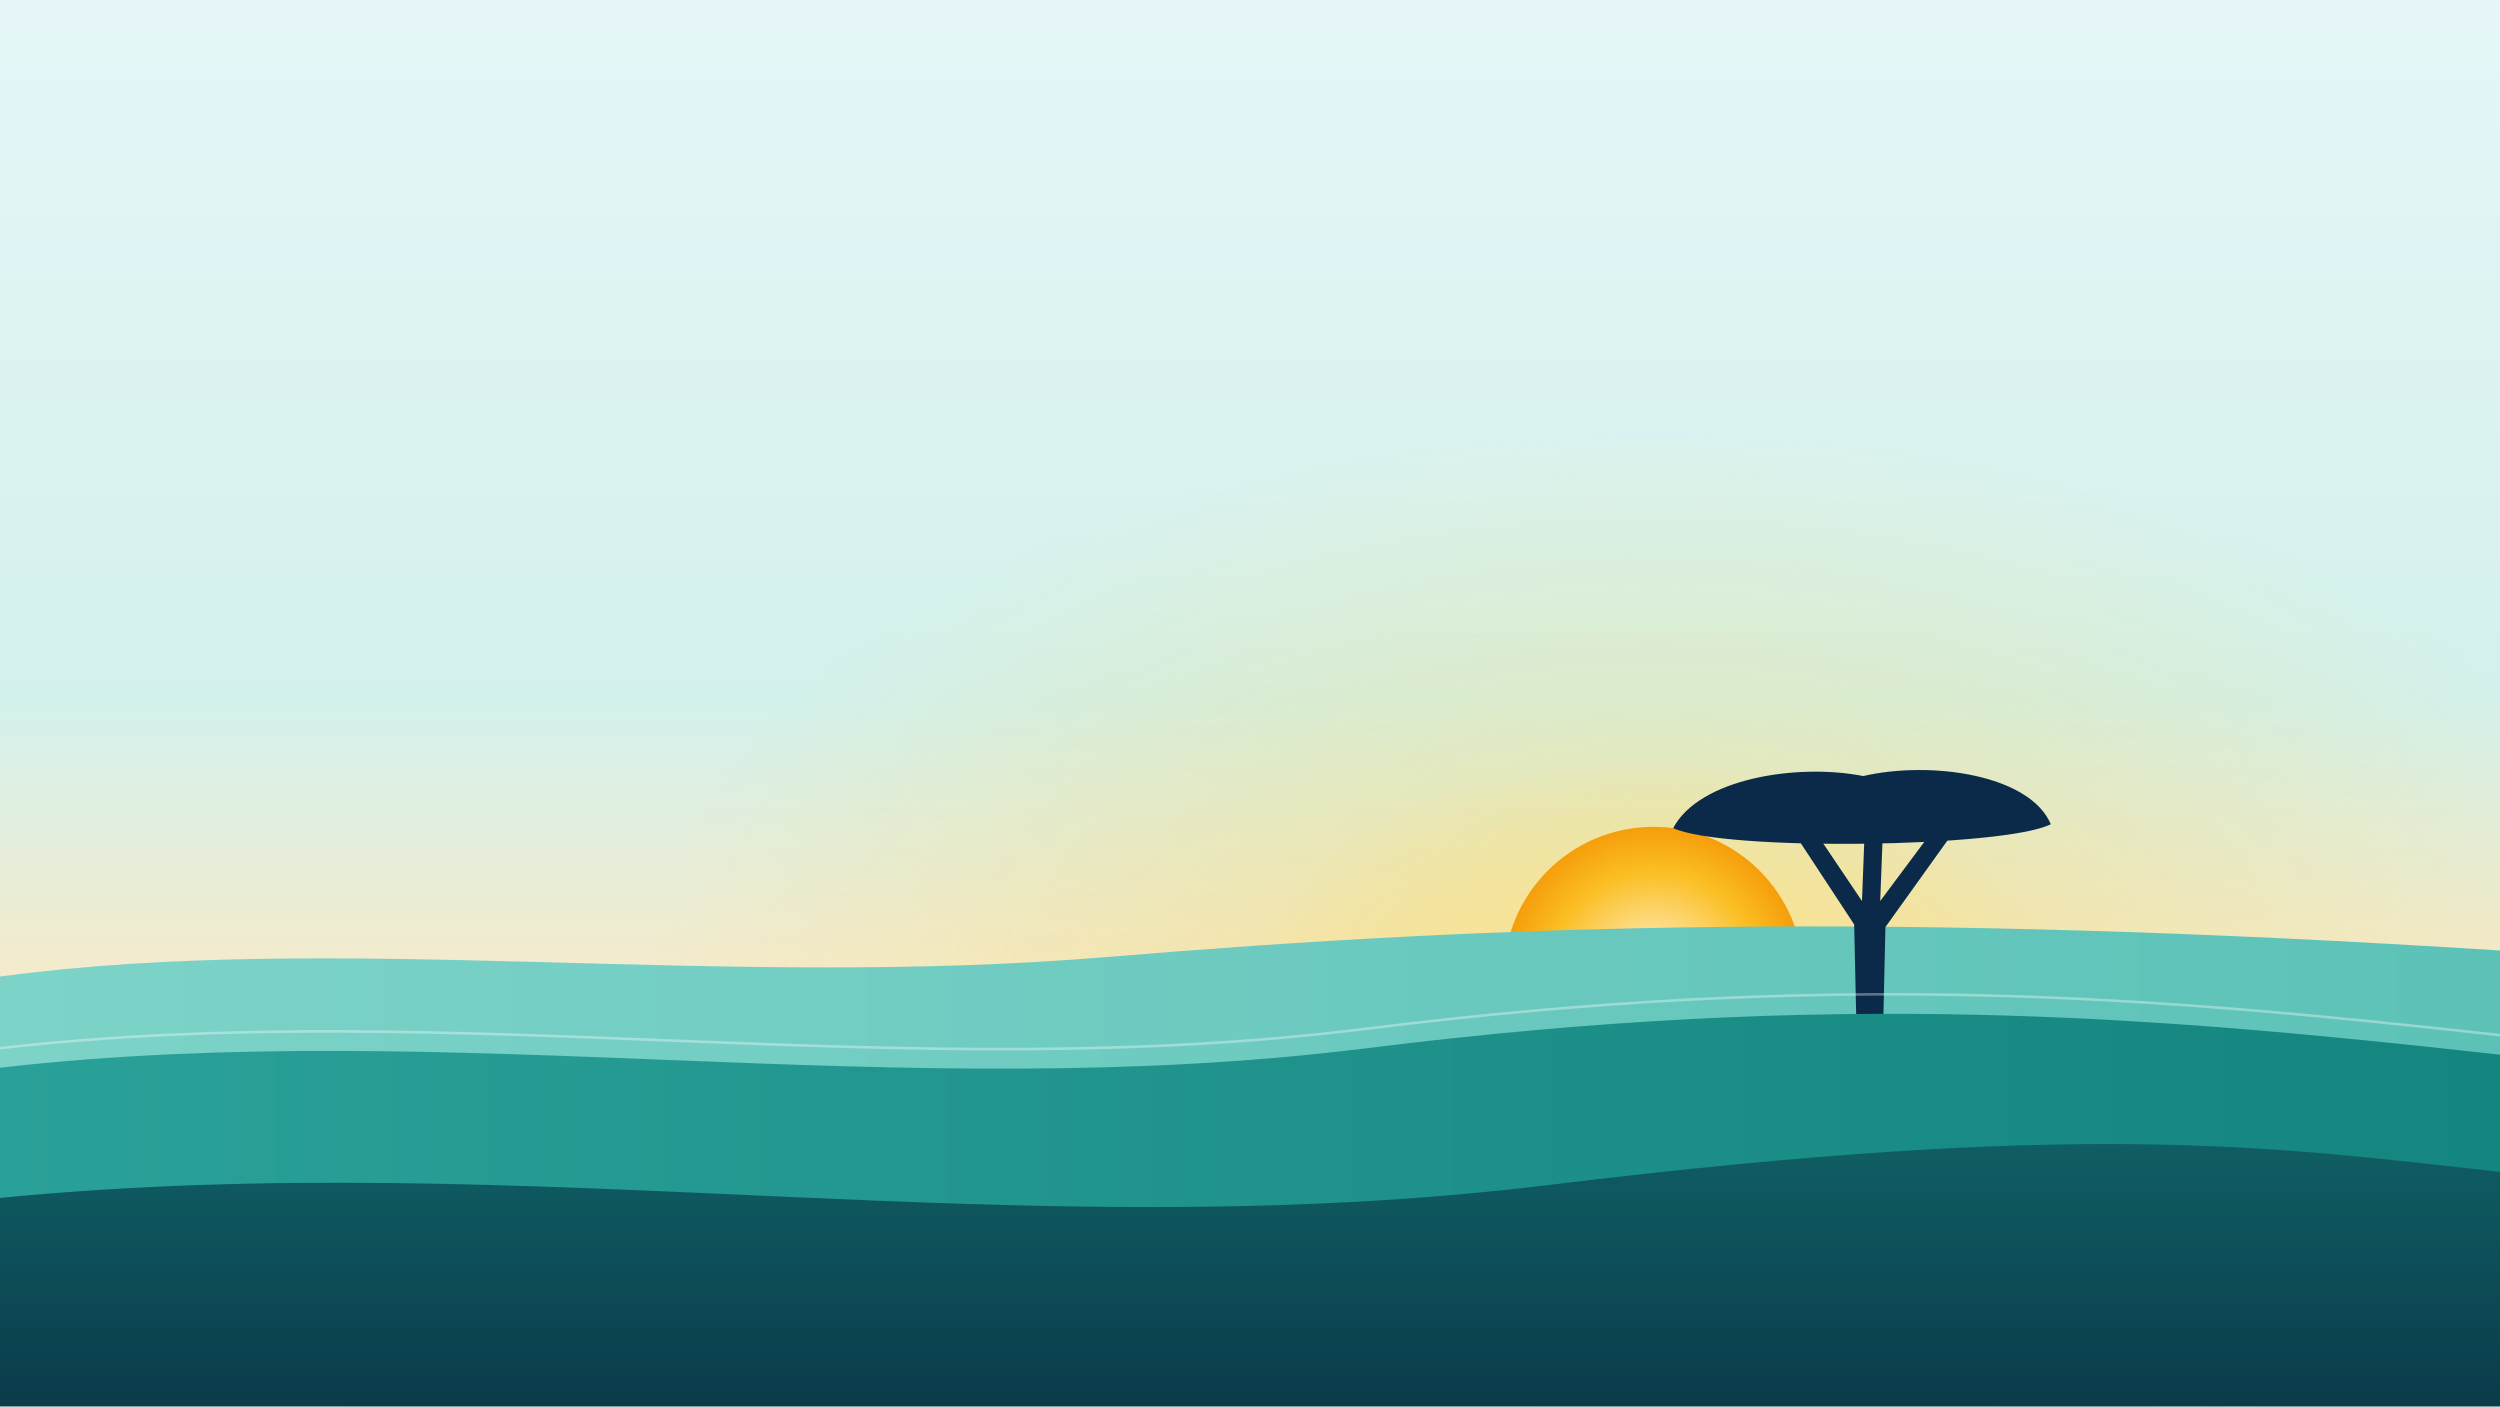
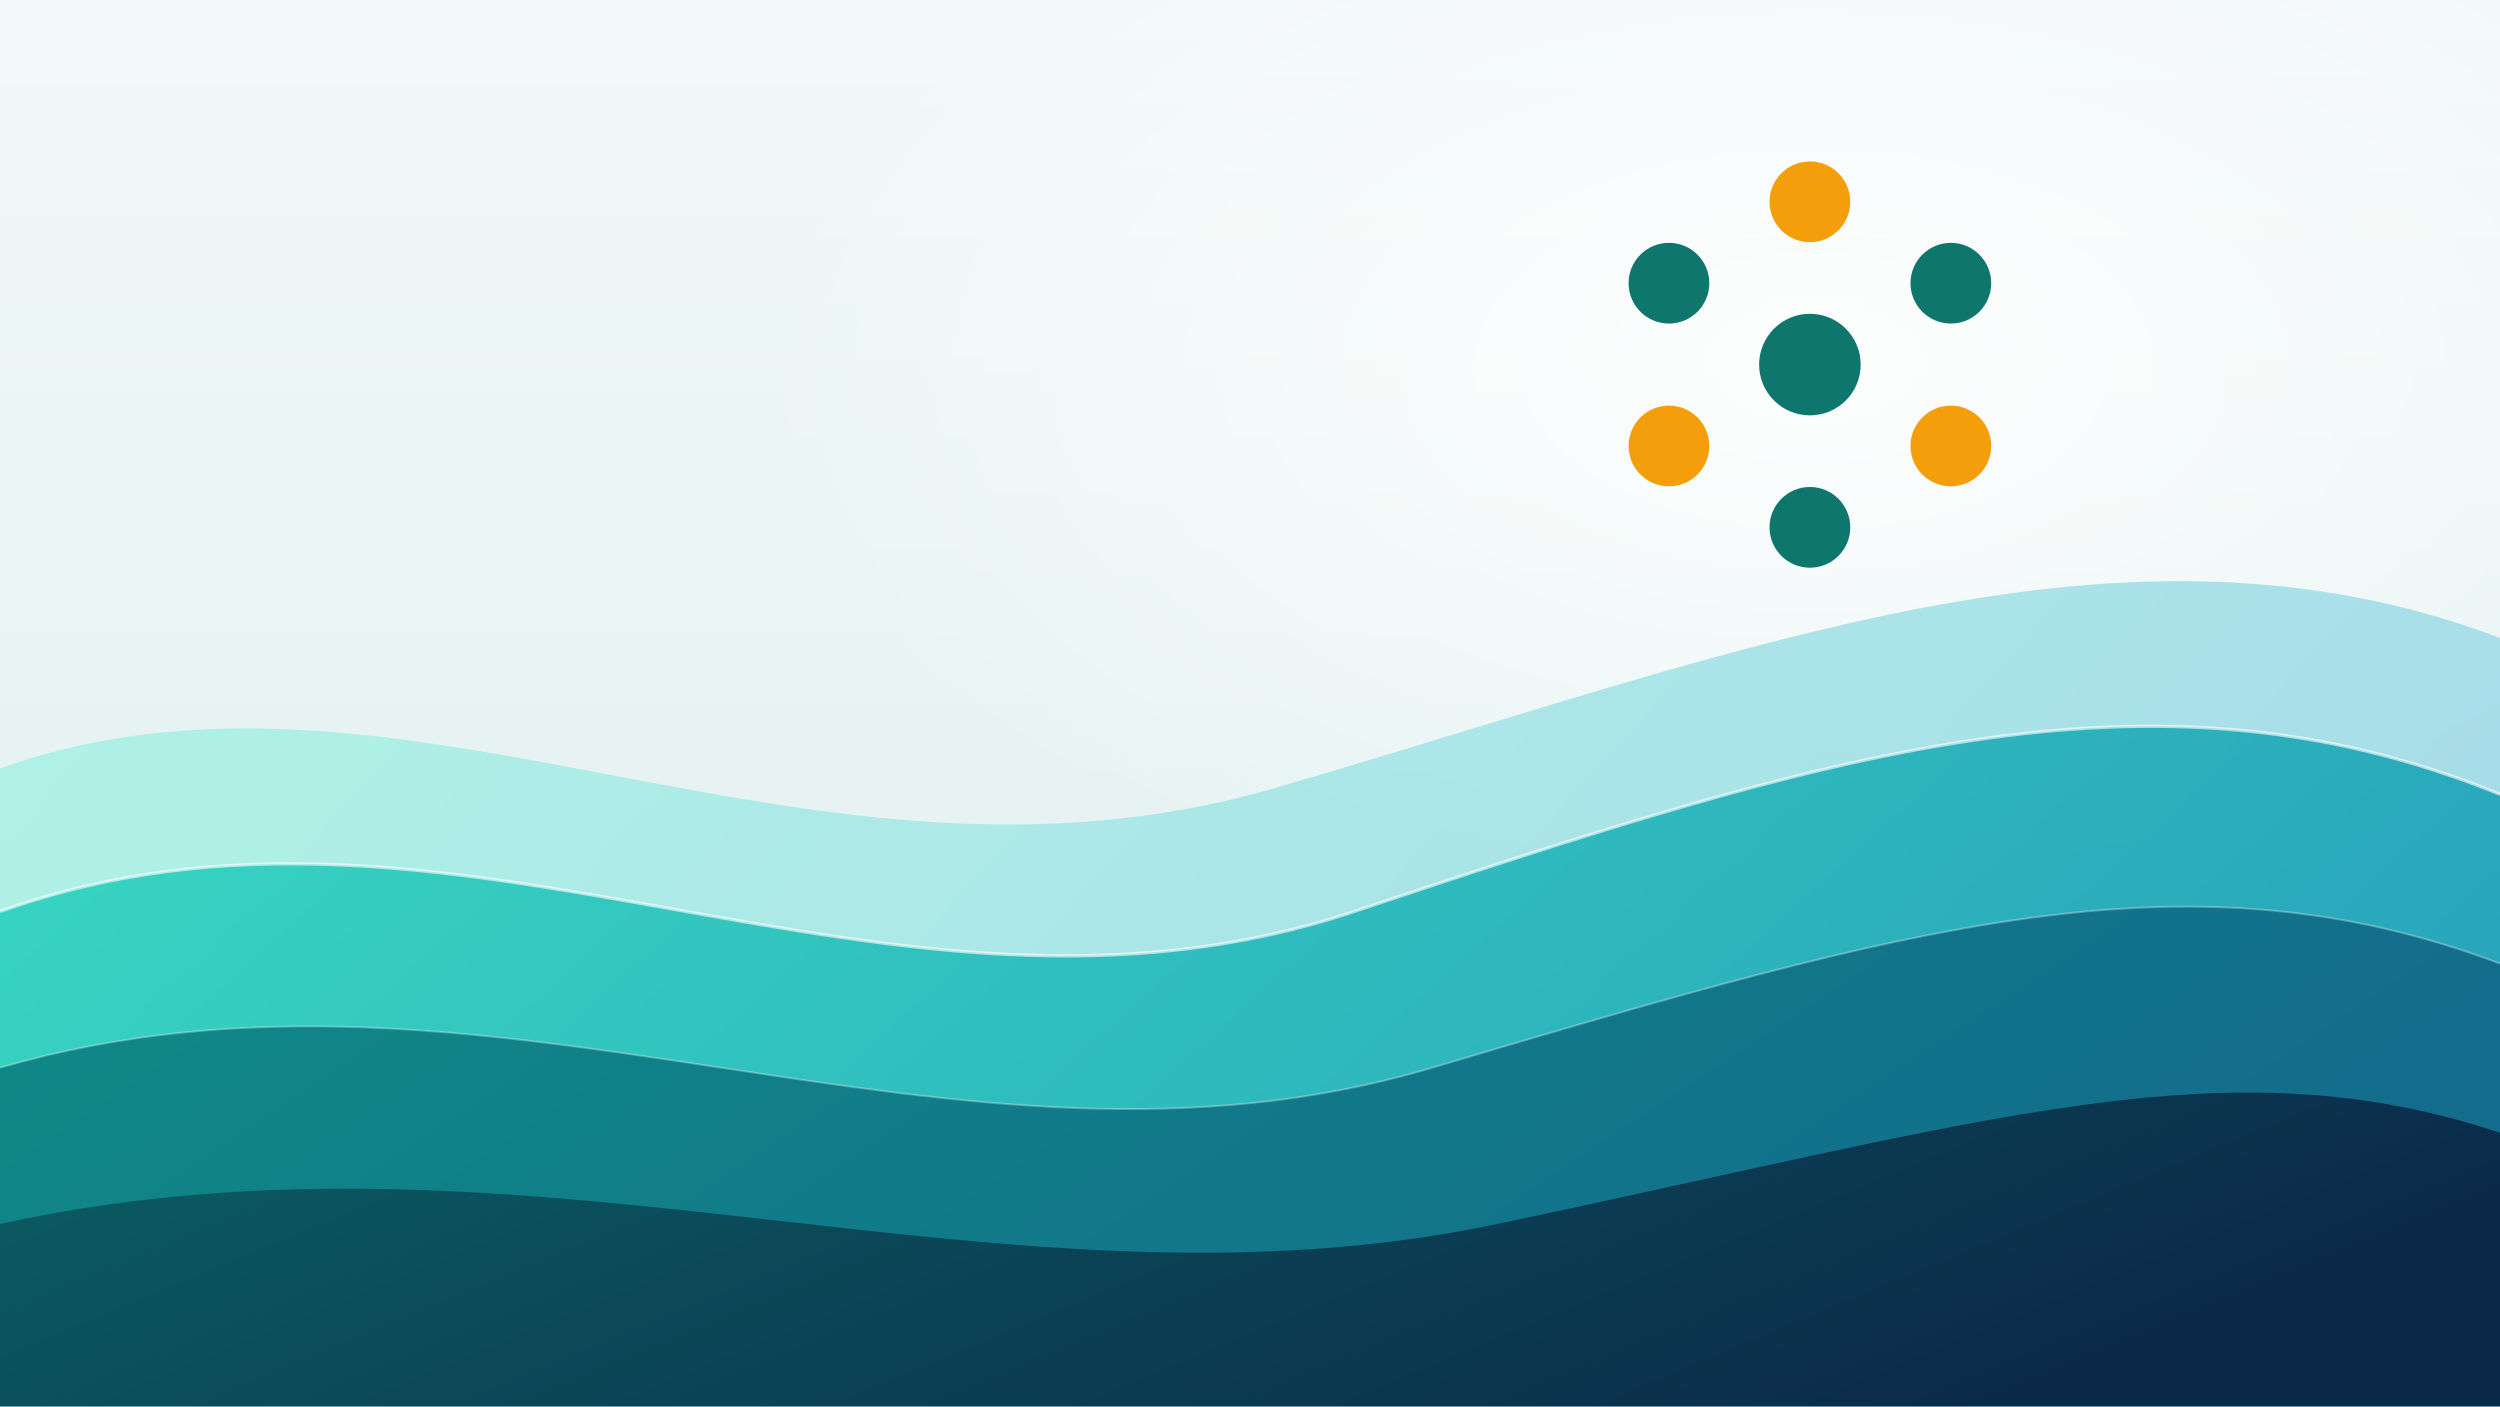
<svg xmlns="http://www.w3.org/2000/svg" viewBox="0 0 3840 2160" width="3840" height="2160">
  <defs>
-     <linearGradient id="sky" x1="0" y1="0" x2="0" y2="1">
-       <stop offset="0" stop-color="#E6F6F8" />
-       <stop offset="0.5" stop-color="#D3F1EC" />
-       <stop offset="0.74" stop-color="#FCE9C4" />
-       <stop offset="0.82" stop-color="#FBD38D" />
+     <linearGradient id="bg" x1="0" y1="0" x2="0" y2="1">
+       <stop offset="0" stop-color="#F2F8F8" />
+       <stop offset="1" stop-color="#DDEFEE" />
    </linearGradient>
-     <radialGradient id="glow" cx="0.66" cy="0.70" r="0.40">
-       <stop offset="0" stop-color="#FDE68A" stop-opacity="0.85" />
-       <stop offset="0.4" stop-color="#FCD34D" stop-opacity="0.25" />
-       <stop offset="1" stop-color="#FCD34D" stop-opacity="0" />
+     <linearGradient id="b1" x1="0" y1="0" x2="1" y2="0.3">
+       <stop offset="0" stop-color="#A7F3E4" />
+       <stop offset="1" stop-color="#9BD8E6" />
+     </linearGradient>
+     <linearGradient id="b2" x1="0" y1="0" x2="1" y2="0.3">
+       <stop offset="0" stop-color="#2DD4BF" />
+       <stop offset="1" stop-color="#1FA2B8" />
+     </linearGradient>
+     <linearGradient id="b3" x1="0" y1="0" x2="1" y2="0.3">
+       <stop offset="0" stop-color="#0F8A86" />
+       <stop offset="1" stop-color="#136C8C" />
+     </linearGradient>
+     <linearGradient id="b4" x1="0" y1="0" x2="1" y2="0.3">
+       <stop offset="0" stop-color="#0B5F63" />
+       <stop offset="1" stop-color="#0B2A4A" />
+     </linearGradient>
+     <radialGradient id="halo" cx="0.724" cy="0.259" r="0.42">
+       <stop offset="0" stop-color="#FFFFFF" stop-opacity="0.9" />
+       <stop offset="1" stop-color="#FFFFFF" stop-opacity="0" />
    </radialGradient>
-     <radialGradient id="sun" cx="0.5" cy="0.5" r="0.5">
-       <stop offset="0" stop-color="#FFF7E0" />
-       <stop offset="0.7" stop-color="#FBBF24" />
-       <stop offset="1" stop-color="#F59E0B" />
-     </radialGradient>
-     <linearGradient id="h1" x1="0" y1="0" x2="1" y2="0">
-       <stop offset="0" stop-color="#7DD3C8" />
-       <stop offset="1" stop-color="#5CC2B8" />
-     </linearGradient>
-     <linearGradient id="h2" x1="0" y1="0" x2="1" y2="0">
-       <stop offset="0" stop-color="#2AA198" />
-       <stop offset="1" stop-color="#14857F" />
-     </linearGradient>
-     <linearGradient id="h3" x1="0" y1="0" x2="0" y2="1">
-       <stop offset="0" stop-color="#0F5E63" />
-       <stop offset="1" stop-color="#0B3B4A" />
-     </linearGradient>
  </defs>
-   <rect width="3840" height="2160" fill="url(#sky)" />
-   <rect width="3840" height="2160" fill="url(#glow)" />
-   <circle cx="2540" cy="1500" r="230" fill="url(#sun)" />
-   <path d="M0 1500 C 520 1430, 1100 1520, 1700 1470 S 2900 1400, 3840 1460 L 3840 2160 L 0 2160 Z" fill="url(#h1)" />
-   <g fill="#0B2A4A">
-     <path d="M2570 1272 C 2610 1196, 2760 1172, 2862 1192 C 2966 1168, 3118 1190, 3150 1266 C 3080 1302, 2648 1308, 2570 1272 Z" />
-     <path d="M2852 1600 L 2848 1420 L 2760 1286 L 2790 1280 L 2860 1384 L 2864 1280 L 2892 1280 L 2888 1384 L 2964 1282 L 2992 1290 L 2896 1424 L 2892 1600 Z" />
+   <rect width="3840" height="2160" fill="url(#bg)" />
+   <rect width="3840" height="2160" fill="url(#halo)" />
+   <g>
+     <circle cx="2780.0" cy="310.0" r="62" fill="#F59E0B" />
+     <circle cx="2996.5" cy="435.0" r="62" fill="#0F766E" />
+     <circle cx="2996.5" cy="685.0" r="62" fill="#F59E0B" />
+     <circle cx="2780.0" cy="810.0" r="62" fill="#0F766E" />
+     <circle cx="2563.5" cy="685.0" r="62" fill="#F59E0B" />
+     <circle cx="2563.5" cy="435.0" r="62" fill="#0F766E" />
+     <circle cx="2780" cy="560" r="78" fill="#0F766E" />
  </g>
-   <path d="M0 1640 C 700 1560, 1380 1700, 2100 1610 S 3300 1560, 3840 1620 L 3840 2160 L 0 2160 Z" fill="url(#h2)" />
-   <path d="M0 1610 C 700 1530, 1380 1670, 2100 1580 S 3300 1530, 3840 1590" fill="none" stroke="#FFFFFF" stroke-opacity="0.35" stroke-width="4" />
-   <path d="M0 1840 C 820 1760, 1560 1920, 2380 1820 S 3480 1760, 3840 1800 L 3840 2160 L 0 2160 Z" fill="url(#h3)" />
+   <path d="M0 1180 C 620 960, 1240 1420, 1960 1210 S 3260 760, 3840 980 L 3840 2160 L 0 2160 Z" fill="url(#b1)" opacity="0.85" />
+   <path d="M0 1400 C 700 1150, 1360 1640, 2080 1400 S 3300 1000, 3840 1220 L 3840 2160 L 0 2160 Z" fill="url(#b2)" opacity="0.92" />
+   <path d="M0 1400 C 700 1150, 1360 1640, 2080 1400 S 3300 1000, 3840 1220" fill="none" stroke="#FFFFFF" stroke-opacity="0.6" stroke-width="5" />
+   <path d="M0 1640 C 760 1420, 1460 1860, 2200 1640 S 3360 1300, 3840 1480 L 3840 2160 L 0 2160 Z" fill="url(#b3)" />
+   <path d="M0 1880 C 820 1700, 1540 2040, 2300 1880 S 3420 1600, 3840 1740 L 3840 2160 L 0 2160 Z" fill="url(#b4)" />
+   <path d="M0 1640 C 760 1420, 1460 1860, 2200 1640 S 3360 1300, 3840 1480" fill="none" stroke="#FFFFFF" stroke-opacity="0.3" stroke-width="3" />
</svg>
